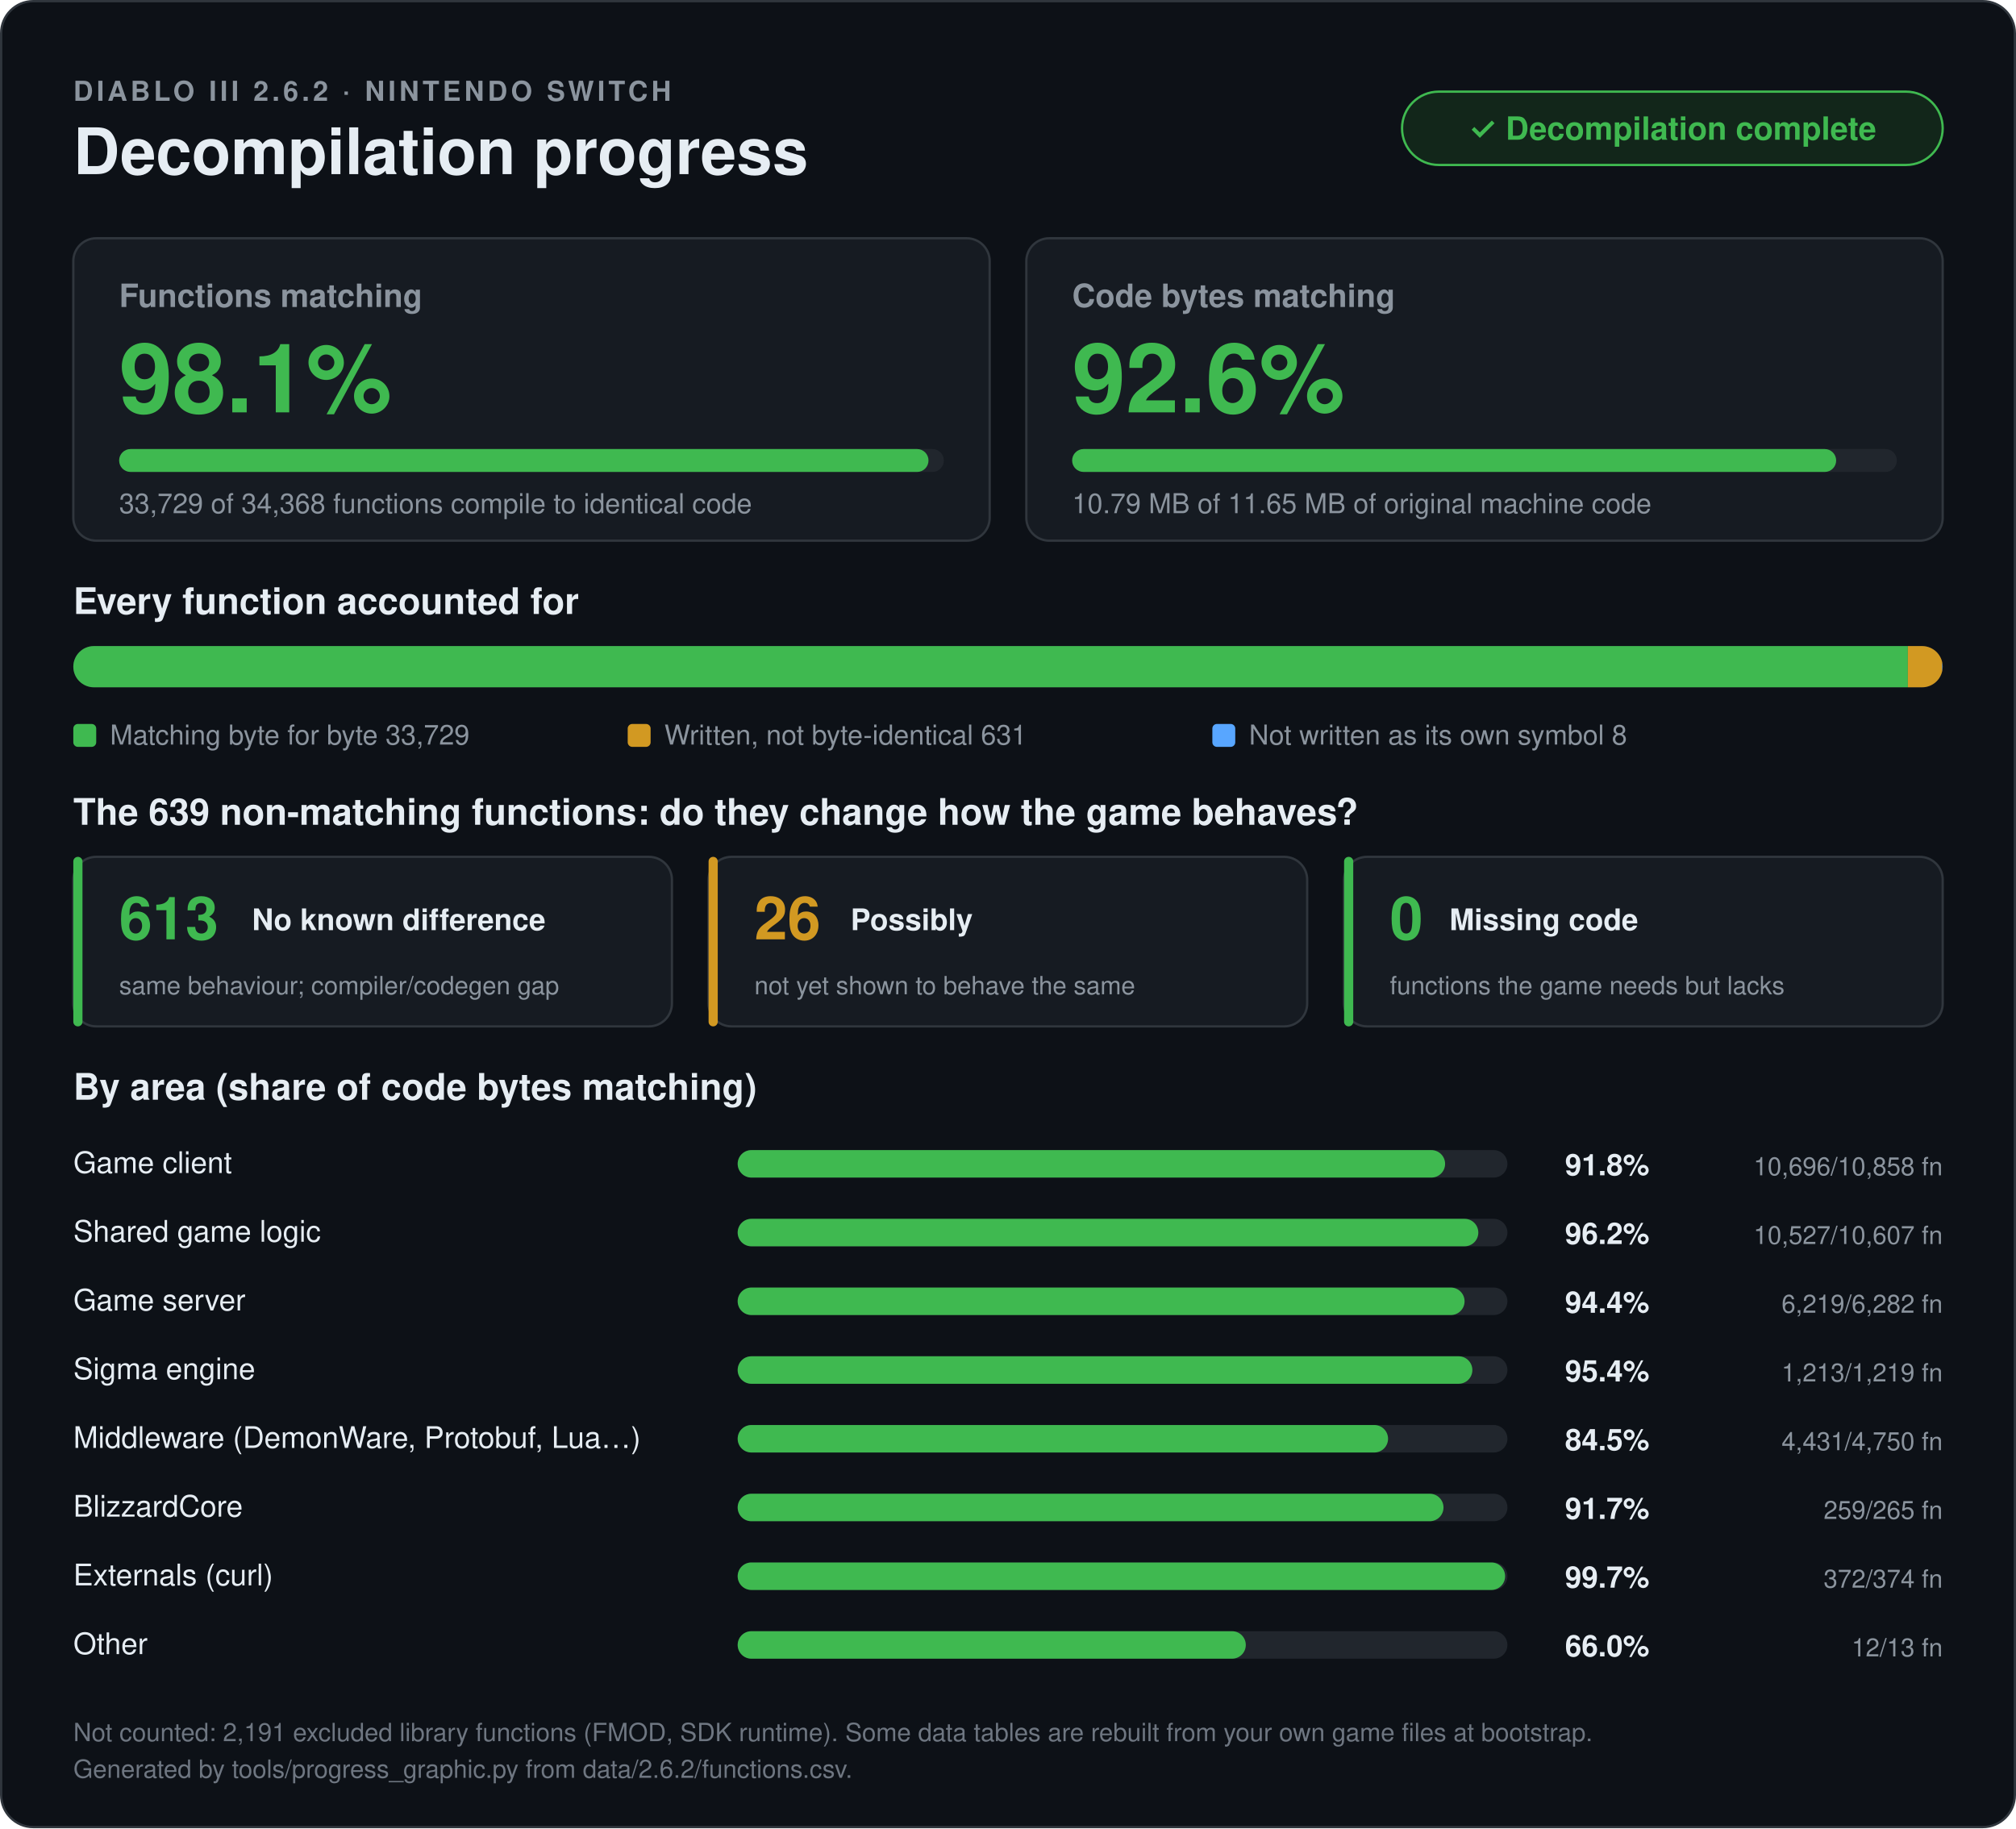
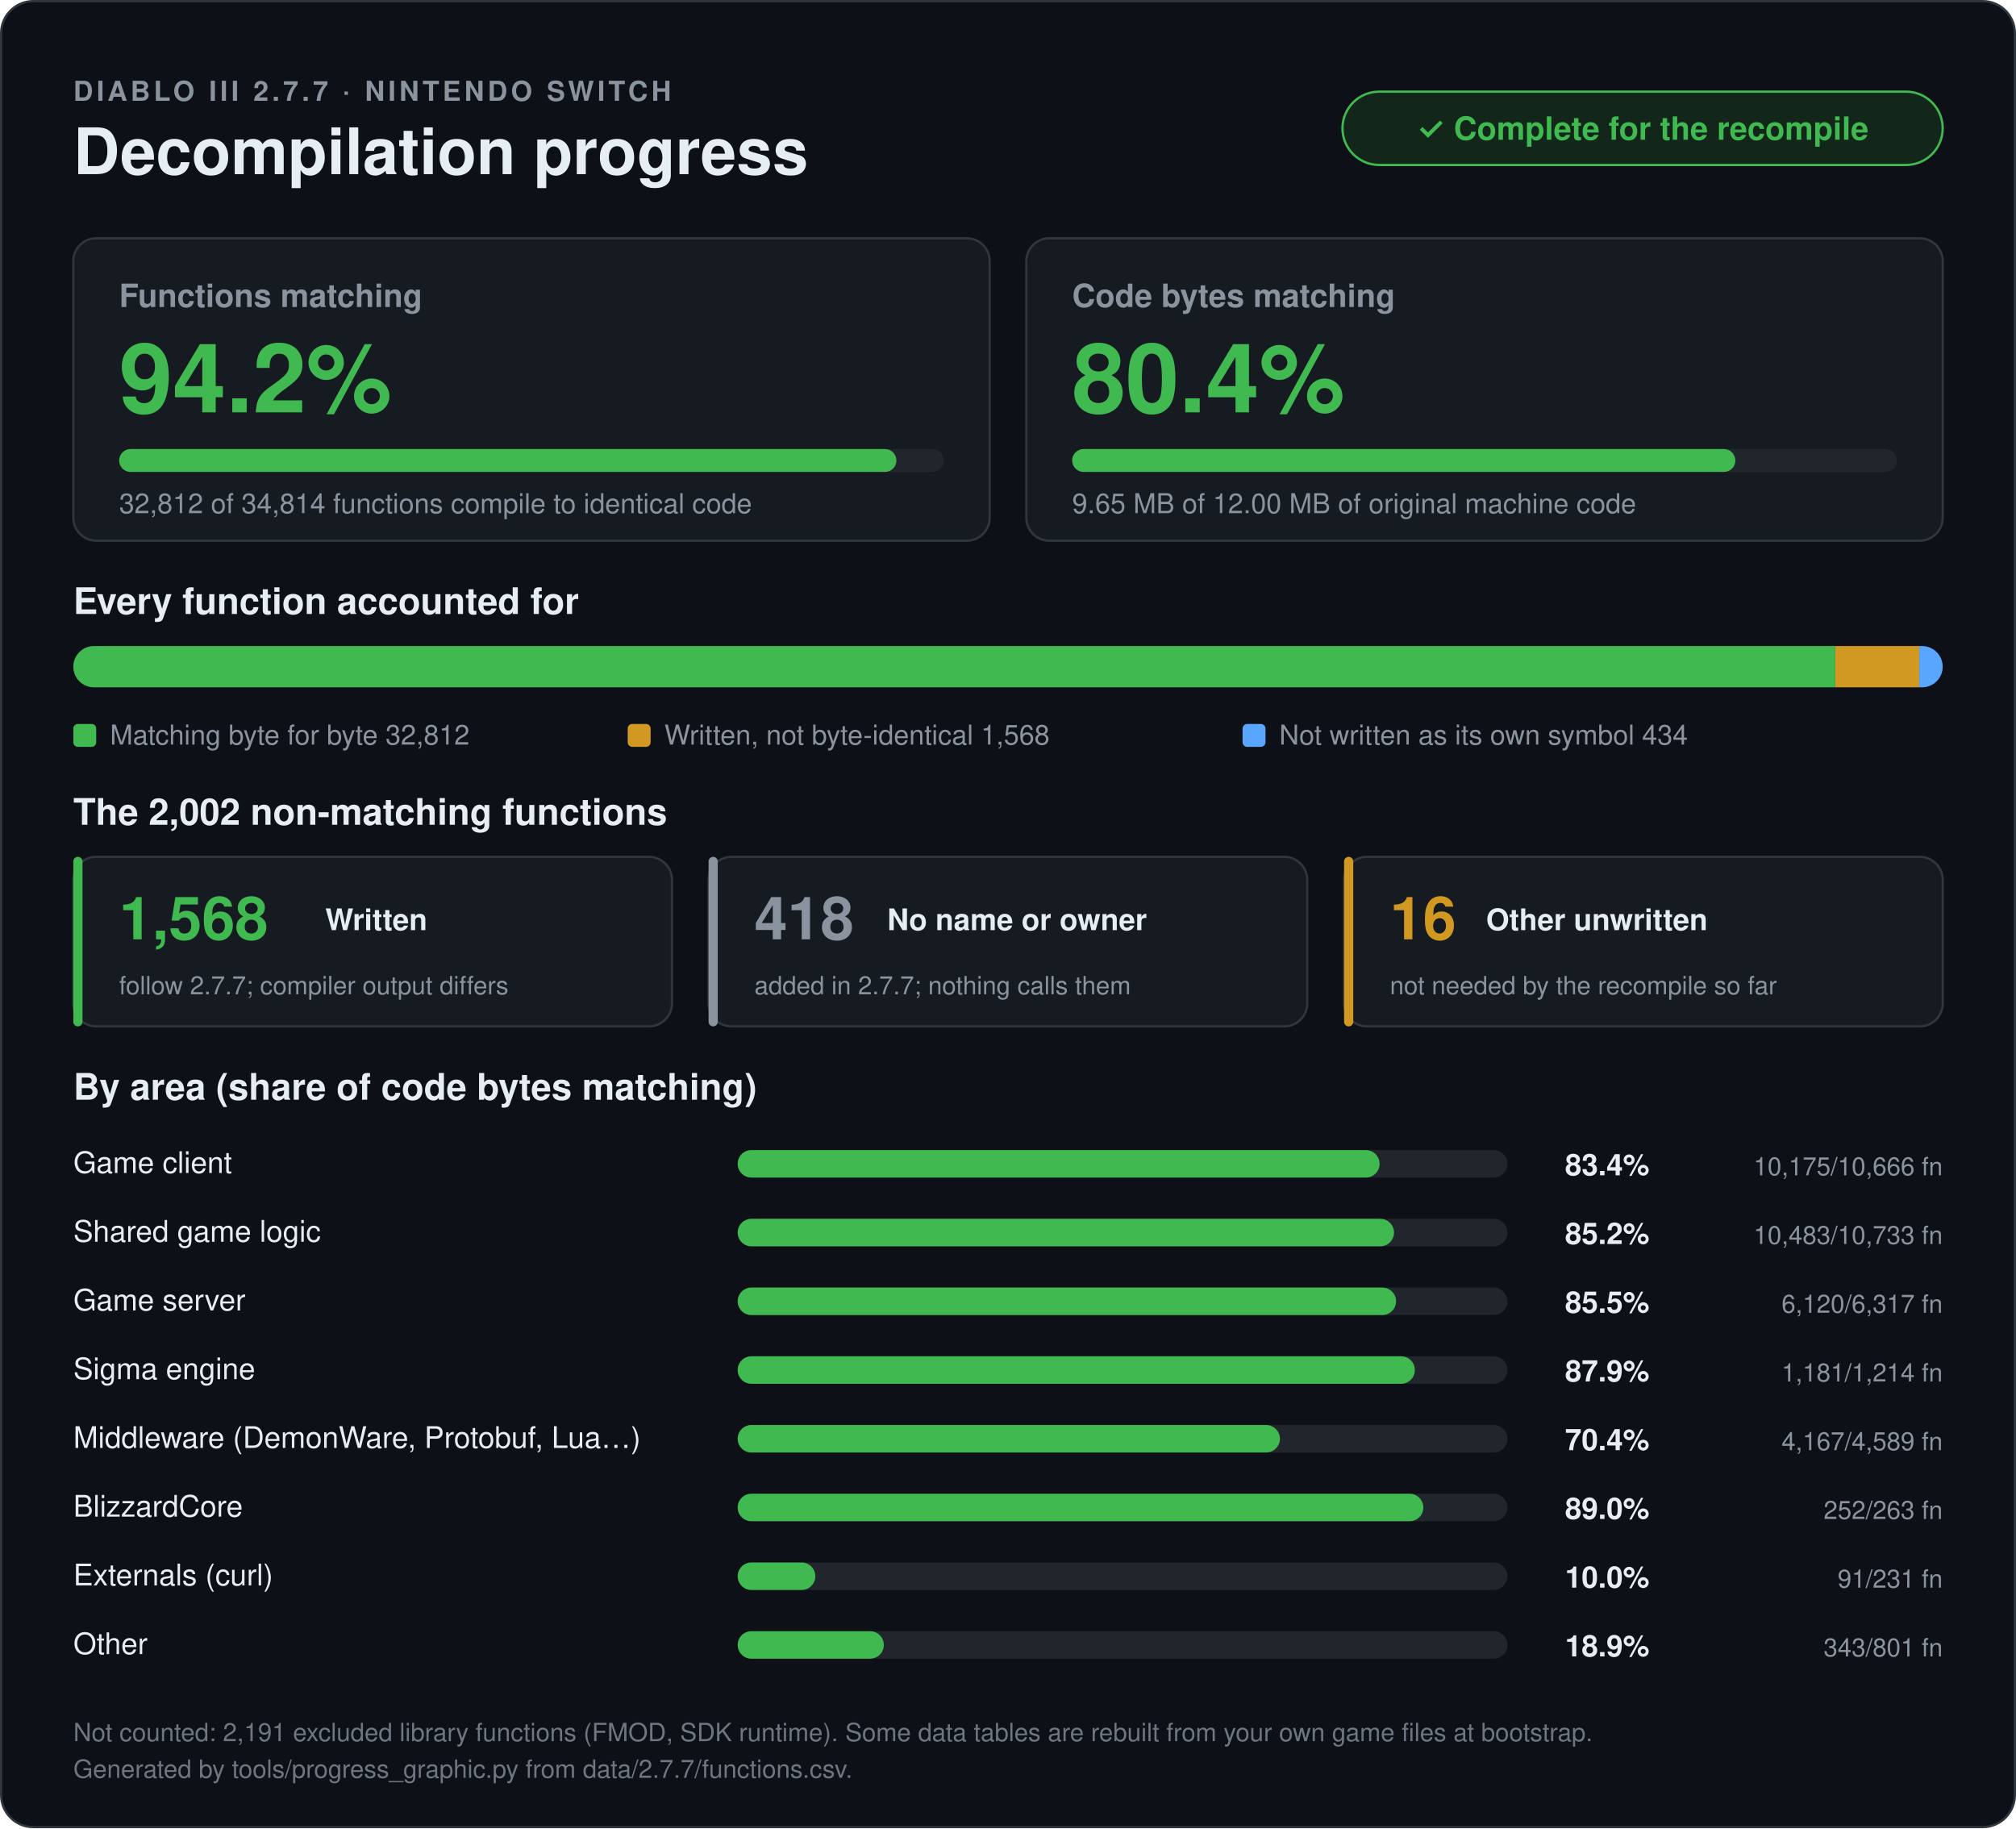
- <svg xmlns="http://www.w3.org/2000/svg" width="880" height="798" viewBox="0 0 880 798" role="img" aria-label="Decompilation progress: 98.1% of functions, 92.6% of code bytes matching" font-family="-apple-system, BlinkMacSystemFont, 'Segoe UI', Helvetica, Arial, sans-serif">
+ <svg xmlns="http://www.w3.org/2000/svg" width="880" height="798" viewBox="0 0 880 798" role="img" aria-label="Decompilation progress: 94.2% of functions, 80.4% of code bytes matching" font-family="-apple-system, BlinkMacSystemFont, 'Segoe UI', Helvetica, Arial, sans-serif">
  <rect x="0.5" y="0.5" width="879.0" height="797.0" rx="14" fill="#0d1117" stroke="#30363d" />
-   <text x="32.0" y="44.0" font-size="12" font-weight="600" fill="#8b949e" text-anchor="start" letter-spacing="1.5">DIABLO III 2.6.2 · NINTENDO SWITCH</text>
+   <text x="32.0" y="44.0" font-size="12" font-weight="600" fill="#8b949e" text-anchor="start" letter-spacing="1.5">DIABLO III 2.7.7 · NINTENDO SWITCH</text>
  <text x="32.0" y="76.0" font-size="28" font-weight="700" fill="#e6edf3" text-anchor="start">Decompilation progress</text>
-   <rect x="612.0" y="40.0" width="236.0" height="32.0" rx="16" fill="#12261a" stroke="#3fb950" />
-   <text x="730.0" y="61.0" font-size="14" font-weight="600" fill="#3fb950" text-anchor="middle">✓ Decompilation complete</text>
+   <rect x="586.0" y="40.0" width="262.0" height="32.0" rx="16" fill="#12261a" stroke="#3fb950" />
+   <text x="717.0" y="61.0" font-size="14" font-weight="600" fill="#3fb950" text-anchor="middle">✓ Complete for the recompile</text>
  <rect x="32.0" y="104.0" width="400.0" height="132.0" rx="10" fill="#161b22" stroke="#30363d" />
  <text x="52.0" y="134.0" font-size="14" font-weight="600" fill="#8b949e" text-anchor="start">Functions matching</text>
-   <text x="52.0" y="180.0" font-size="42" font-weight="700" fill="#3fb950" text-anchor="start">98.1%</text>
+   <text x="52.0" y="180.0" font-size="42" font-weight="700" fill="#3fb950" text-anchor="start">94.2%</text>
  <rect x="52.0" y="196.0" width="360.0" height="10.0" rx="5.0" fill="#21262d" />
-   <rect x="52.0" y="196.0" width="353.3" height="10.0" rx="5.0" fill="#3fb950" />
-   <text x="52.0" y="224.0" font-size="12" font-weight="400" fill="#8b949e" text-anchor="start">33,729 of 34,368 functions compile to identical code</text>
+   <rect x="52.0" y="196.0" width="339.3" height="10.0" rx="5.0" fill="#3fb950" />
+   <text x="52.0" y="224.0" font-size="12" font-weight="400" fill="#8b949e" text-anchor="start">32,812 of 34,814 functions compile to identical code</text>
  <rect x="448.0" y="104.0" width="400.0" height="132.0" rx="10" fill="#161b22" stroke="#30363d" />
  <text x="468.0" y="134.0" font-size="14" font-weight="600" fill="#8b949e" text-anchor="start">Code bytes matching</text>
-   <text x="468.0" y="180.0" font-size="42" font-weight="700" fill="#3fb950" text-anchor="start">92.6%</text>
+   <text x="468.0" y="180.0" font-size="42" font-weight="700" fill="#3fb950" text-anchor="start">80.4%</text>
  <rect x="468.0" y="196.0" width="360.0" height="10.0" rx="5.0" fill="#21262d" />
-   <rect x="468.0" y="196.0" width="333.5" height="10.0" rx="5.0" fill="#3fb950" />
-   <text x="468.0" y="224.0" font-size="12" font-weight="400" fill="#8b949e" text-anchor="start">10.79 MB of 11.65 MB of original machine code</text>
+   <rect x="468.0" y="196.0" width="289.5" height="10.0" rx="5.0" fill="#3fb950" />
+   <text x="468.0" y="224.0" font-size="12" font-weight="400" fill="#8b949e" text-anchor="start">9.65 MB of 12.00 MB of original machine code</text>
  <text x="32.0" y="268.0" font-size="16" font-weight="600" fill="#e6edf3" text-anchor="start">Every function accounted for</text>
  <rect x="32.0" y="282.0" width="816.0" height="18.0" rx="9" fill="#21262d" />
  <clipPath id="stack">
    <rect x="32" y="282" width="816" height="18" rx="9" />
  </clipPath>
-   <rect x="32.0" y="282.0" width="800.8" height="18.0" rx="0" fill="#3fb950" clip-path="url(#stack)" />
-   <rect x="832.8" y="282.0" width="15.0" height="18.0" rx="0" fill="#d29922" clip-path="url(#stack)" />
-   <rect x="847.8" y="282.0" width="3.0" height="18.0" rx="0" fill="#58a6ff" clip-path="url(#stack)" />
+   <rect x="32.0" y="282.0" width="769.1" height="18.0" rx="0" fill="#3fb950" clip-path="url(#stack)" />
+   <rect x="801.1" y="282.0" width="36.8" height="18.0" rx="0" fill="#d29922" clip-path="url(#stack)" />
+   <rect x="837.8" y="282.0" width="10.2" height="18.0" rx="0" fill="#58a6ff" clip-path="url(#stack)" />
  <rect x="32.0" y="316.0" width="10.0" height="10.0" rx="2" fill="#3fb950" />
-   <text x="48.0" y="325.0" font-size="12" font-weight="400" fill="#8b949e" text-anchor="start">Matching byte for byte  33,729</text>
+   <text x="48.0" y="325.0" font-size="12" font-weight="400" fill="#8b949e" text-anchor="start">Matching byte for byte  32,812</text>
  <rect x="274.0" y="316.0" width="10.0" height="10.0" rx="2" fill="#d29922" />
-   <text x="290.0" y="325.0" font-size="12" font-weight="400" fill="#8b949e" text-anchor="start">Written, not byte-identical  631</text>
-   <rect x="529.2" y="316.0" width="10.0" height="10.0" rx="2" fill="#58a6ff" />
-   <text x="545.2" y="325.0" font-size="12" font-weight="400" fill="#8b949e" text-anchor="start">Not written as its own symbol  8</text>
-   <text x="32.0" y="360.0" font-size="16" font-weight="600" fill="#e6edf3" text-anchor="start">The 639 non-matching functions: do they change how the game behaves?</text>
+   <text x="290.0" y="325.0" font-size="12" font-weight="400" fill="#8b949e" text-anchor="start">Written, not byte-identical  1,568</text>
+   <rect x="542.4" y="316.0" width="10.0" height="10.0" rx="2" fill="#58a6ff" />
+   <text x="558.4" y="325.0" font-size="12" font-weight="400" fill="#8b949e" text-anchor="start">Not written as its own symbol  434</text>
+   <text x="32.0" y="360.0" font-size="16" font-weight="600" fill="#e6edf3" text-anchor="start">The 2,002 non-matching functions</text>
  <rect x="32.0" y="374.0" width="261.3" height="74.0" rx="10" fill="#161b22" stroke="#30363d" />
  <rect x="32.0" y="374.0" width="4.0" height="74.0" rx="2" fill="#3fb950" />
-   <text x="52.0" y="410.0" font-size="26" font-weight="700" fill="#3fb950" text-anchor="start">613</text>
-   <text x="110.0" y="406.0" font-size="13" font-weight="600" fill="#e6edf3" text-anchor="start">No known difference</text>
-   <text x="52.0" y="434.0" font-size="11" font-weight="400" fill="#8b949e" text-anchor="start">same behaviour; compiler/codegen gap</text>
+   <text x="52.0" y="410.0" font-size="26" font-weight="700" fill="#3fb950" text-anchor="start">1,568</text>
+   <text x="142.0" y="406.0" font-size="13" font-weight="600" fill="#e6edf3" text-anchor="start">Written</text>
+   <text x="52.0" y="434.0" font-size="11" font-weight="400" fill="#8b949e" text-anchor="start">follow 2.7.7; compiler output differs</text>
  <rect x="309.3" y="374.0" width="261.3" height="74.0" rx="10" fill="#161b22" stroke="#30363d" />
-   <rect x="309.3" y="374.0" width="4.0" height="74.0" rx="2" fill="#d29922" />
-   <text x="329.3" y="410.0" font-size="26" font-weight="700" fill="#d29922" text-anchor="start">26</text>
-   <text x="371.3" y="406.0" font-size="13" font-weight="600" fill="#e6edf3" text-anchor="start">Possibly</text>
-   <text x="329.3" y="434.0" font-size="11" font-weight="400" fill="#8b949e" text-anchor="start">not yet shown to behave the same</text>
+   <rect x="309.3" y="374.0" width="4.0" height="74.0" rx="2" fill="#8b949e" />
+   <text x="329.3" y="410.0" font-size="26" font-weight="700" fill="#8b949e" text-anchor="start">418</text>
+   <text x="387.3" y="406.0" font-size="13" font-weight="600" fill="#e6edf3" text-anchor="start">No name or owner</text>
+   <text x="329.3" y="434.0" font-size="11" font-weight="400" fill="#8b949e" text-anchor="start">added in 2.7.7; nothing calls them</text>
  <rect x="586.7" y="374.0" width="261.3" height="74.0" rx="10" fill="#161b22" stroke="#30363d" />
-   <rect x="586.7" y="374.0" width="4.0" height="74.0" rx="2" fill="#3fb950" />
-   <text x="606.7" y="410.0" font-size="26" font-weight="700" fill="#3fb950" text-anchor="start">0</text>
-   <text x="632.7" y="406.0" font-size="13" font-weight="600" fill="#e6edf3" text-anchor="start">Missing code</text>
-   <text x="606.7" y="434.0" font-size="11" font-weight="400" fill="#8b949e" text-anchor="start">functions the game needs but lacks</text>
+   <rect x="586.7" y="374.0" width="4.0" height="74.0" rx="2" fill="#d29922" />
+   <text x="606.7" y="410.0" font-size="26" font-weight="700" fill="#d29922" text-anchor="start">16</text>
+   <text x="648.7" y="406.0" font-size="13" font-weight="600" fill="#e6edf3" text-anchor="start">Other unwritten</text>
+   <text x="606.7" y="434.0" font-size="11" font-weight="400" fill="#8b949e" text-anchor="start">not needed by the recompile so far</text>
  <text x="32.0" y="480.0" font-size="16" font-weight="600" fill="#e6edf3" text-anchor="start">By area (share of code bytes matching)</text>
  <text x="32.0" y="512.0" font-size="13" font-weight="400" fill="#e6edf3" text-anchor="start">Game client</text>
  <rect x="322.0" y="502.0" width="336.0" height="12.0" rx="6.0" fill="#21262d" />
-   <rect x="322.0" y="502.0" width="308.8" height="12.0" rx="6.0" fill="#3fb950" />
-   <text x="720.0" y="513.0" font-size="13" font-weight="600" fill="#e6edf3" text-anchor="end">91.8%</text>
-   <text x="848.0" y="513.0" font-size="11" font-weight="400" fill="#8b949e" text-anchor="end">10,696/10,858 fn</text>
+   <rect x="322.0" y="502.0" width="280.2" height="12.0" rx="6.0" fill="#3fb950" />
+   <text x="720.0" y="513.0" font-size="13" font-weight="600" fill="#e6edf3" text-anchor="end">83.4%</text>
+   <text x="848.0" y="513.0" font-size="11" font-weight="400" fill="#8b949e" text-anchor="end">10,175/10,666 fn</text>
  <text x="32.0" y="542.0" font-size="13" font-weight="400" fill="#e6edf3" text-anchor="start">Shared game logic</text>
  <rect x="322.0" y="532.0" width="336.0" height="12.0" rx="6.0" fill="#21262d" />
-   <rect x="322.0" y="532.0" width="323.3" height="12.0" rx="6.0" fill="#3fb950" />
-   <text x="720.0" y="543.0" font-size="13" font-weight="600" fill="#e6edf3" text-anchor="end">96.2%</text>
-   <text x="848.0" y="543.0" font-size="11" font-weight="400" fill="#8b949e" text-anchor="end">10,527/10,607 fn</text>
+   <rect x="322.0" y="532.0" width="286.5" height="12.0" rx="6.0" fill="#3fb950" />
+   <text x="720.0" y="543.0" font-size="13" font-weight="600" fill="#e6edf3" text-anchor="end">85.2%</text>
+   <text x="848.0" y="543.0" font-size="11" font-weight="400" fill="#8b949e" text-anchor="end">10,483/10,733 fn</text>
  <text x="32.0" y="572.0" font-size="13" font-weight="400" fill="#e6edf3" text-anchor="start">Game server</text>
  <rect x="322.0" y="562.0" width="336.0" height="12.0" rx="6.0" fill="#21262d" />
-   <rect x="322.0" y="562.0" width="317.3" height="12.0" rx="6.0" fill="#3fb950" />
-   <text x="720.0" y="573.0" font-size="13" font-weight="600" fill="#e6edf3" text-anchor="end">94.4%</text>
-   <text x="848.0" y="573.0" font-size="11" font-weight="400" fill="#8b949e" text-anchor="end">6,219/6,282 fn</text>
+   <rect x="322.0" y="562.0" width="287.4" height="12.0" rx="6.0" fill="#3fb950" />
+   <text x="720.0" y="573.0" font-size="13" font-weight="600" fill="#e6edf3" text-anchor="end">85.5%</text>
+   <text x="848.0" y="573.0" font-size="11" font-weight="400" fill="#8b949e" text-anchor="end">6,120/6,317 fn</text>
  <text x="32.0" y="602.0" font-size="13" font-weight="400" fill="#e6edf3" text-anchor="start">Sigma engine</text>
  <rect x="322.0" y="592.0" width="336.0" height="12.0" rx="6.0" fill="#21262d" />
-   <rect x="322.0" y="592.0" width="320.7" height="12.0" rx="6.0" fill="#3fb950" />
-   <text x="720.0" y="603.0" font-size="13" font-weight="600" fill="#e6edf3" text-anchor="end">95.4%</text>
-   <text x="848.0" y="603.0" font-size="11" font-weight="400" fill="#8b949e" text-anchor="end">1,213/1,219 fn</text>
+   <rect x="322.0" y="592.0" width="295.6" height="12.0" rx="6.0" fill="#3fb950" />
+   <text x="720.0" y="603.0" font-size="13" font-weight="600" fill="#e6edf3" text-anchor="end">87.9%</text>
+   <text x="848.0" y="603.0" font-size="11" font-weight="400" fill="#8b949e" text-anchor="end">1,181/1,214 fn</text>
  <text x="32.0" y="632.0" font-size="13" font-weight="400" fill="#e6edf3" text-anchor="start">Middleware (DemonWare, Protobuf, Lua…)</text>
  <rect x="322.0" y="622.0" width="336.0" height="12.0" rx="6.0" fill="#21262d" />
-   <rect x="322.0" y="622.0" width="283.9" height="12.0" rx="6.0" fill="#3fb950" />
-   <text x="720.0" y="633.0" font-size="13" font-weight="600" fill="#e6edf3" text-anchor="end">84.5%</text>
-   <text x="848.0" y="633.0" font-size="11" font-weight="400" fill="#8b949e" text-anchor="end">4,431/4,750 fn</text>
+   <rect x="322.0" y="622.0" width="236.7" height="12.0" rx="6.0" fill="#3fb950" />
+   <text x="720.0" y="633.0" font-size="13" font-weight="600" fill="#e6edf3" text-anchor="end">70.4%</text>
+   <text x="848.0" y="633.0" font-size="11" font-weight="400" fill="#8b949e" text-anchor="end">4,167/4,589 fn</text>
  <text x="32.0" y="662.0" font-size="13" font-weight="400" fill="#e6edf3" text-anchor="start">BlizzardCore</text>
  <rect x="322.0" y="652.0" width="336.0" height="12.0" rx="6.0" fill="#21262d" />
-   <rect x="322.0" y="652.0" width="308.1" height="12.0" rx="6.0" fill="#3fb950" />
-   <text x="720.0" y="663.0" font-size="13" font-weight="600" fill="#e6edf3" text-anchor="end">91.7%</text>
-   <text x="848.0" y="663.0" font-size="11" font-weight="400" fill="#8b949e" text-anchor="end">259/265 fn</text>
+   <rect x="322.0" y="652.0" width="299.3" height="12.0" rx="6.0" fill="#3fb950" />
+   <text x="720.0" y="663.0" font-size="13" font-weight="600" fill="#e6edf3" text-anchor="end">89.0%</text>
+   <text x="848.0" y="663.0" font-size="11" font-weight="400" fill="#8b949e" text-anchor="end">252/263 fn</text>
  <text x="32.0" y="692.0" font-size="13" font-weight="400" fill="#e6edf3" text-anchor="start">Externals (curl)</text>
  <rect x="322.0" y="682.0" width="336.0" height="12.0" rx="6.0" fill="#21262d" />
-   <rect x="322.0" y="682.0" width="335.0" height="12.0" rx="6.0" fill="#3fb950" />
-   <text x="720.0" y="693.0" font-size="13" font-weight="600" fill="#e6edf3" text-anchor="end">99.7%</text>
-   <text x="848.0" y="693.0" font-size="11" font-weight="400" fill="#8b949e" text-anchor="end">372/374 fn</text>
+   <rect x="322.0" y="682.0" width="33.9" height="12.0" rx="6.0" fill="#3fb950" />
+   <text x="720.0" y="693.0" font-size="13" font-weight="600" fill="#e6edf3" text-anchor="end">10.0%</text>
+   <text x="848.0" y="693.0" font-size="11" font-weight="400" fill="#8b949e" text-anchor="end">91/231 fn</text>
  <text x="32.0" y="722.0" font-size="13" font-weight="400" fill="#e6edf3" text-anchor="start">Other</text>
  <rect x="322.0" y="712.0" width="336.0" height="12.0" rx="6.0" fill="#21262d" />
-   <rect x="322.0" y="712.0" width="221.8" height="12.0" rx="6.0" fill="#3fb950" />
-   <text x="720.0" y="723.0" font-size="13" font-weight="600" fill="#e6edf3" text-anchor="end">66.0%</text>
-   <text x="848.0" y="723.0" font-size="11" font-weight="400" fill="#8b949e" text-anchor="end">12/13 fn</text>
+   <rect x="322.0" y="712.0" width="63.8" height="12.0" rx="6.0" fill="#3fb950" />
+   <text x="720.0" y="723.0" font-size="13" font-weight="600" fill="#e6edf3" text-anchor="end">18.9%</text>
+   <text x="848.0" y="723.0" font-size="11" font-weight="400" fill="#8b949e" text-anchor="end">343/801 fn</text>
  <text x="32.0" y="760.0" font-size="11" font-weight="400" fill="#6e7681" text-anchor="start">Not counted: 2,191 excluded library functions (FMOD, SDK runtime). Some data tables are rebuilt from your own game files at bootstrap.</text>
-   <text x="32.0" y="776.0" font-size="11" font-weight="400" fill="#6e7681" text-anchor="start">Generated by tools/progress_graphic.py from data/2.6.2/functions.csv.</text>
+   <text x="32.0" y="776.0" font-size="11" font-weight="400" fill="#6e7681" text-anchor="start">Generated by tools/progress_graphic.py from data/2.7.7/functions.csv.</text>
</svg>
